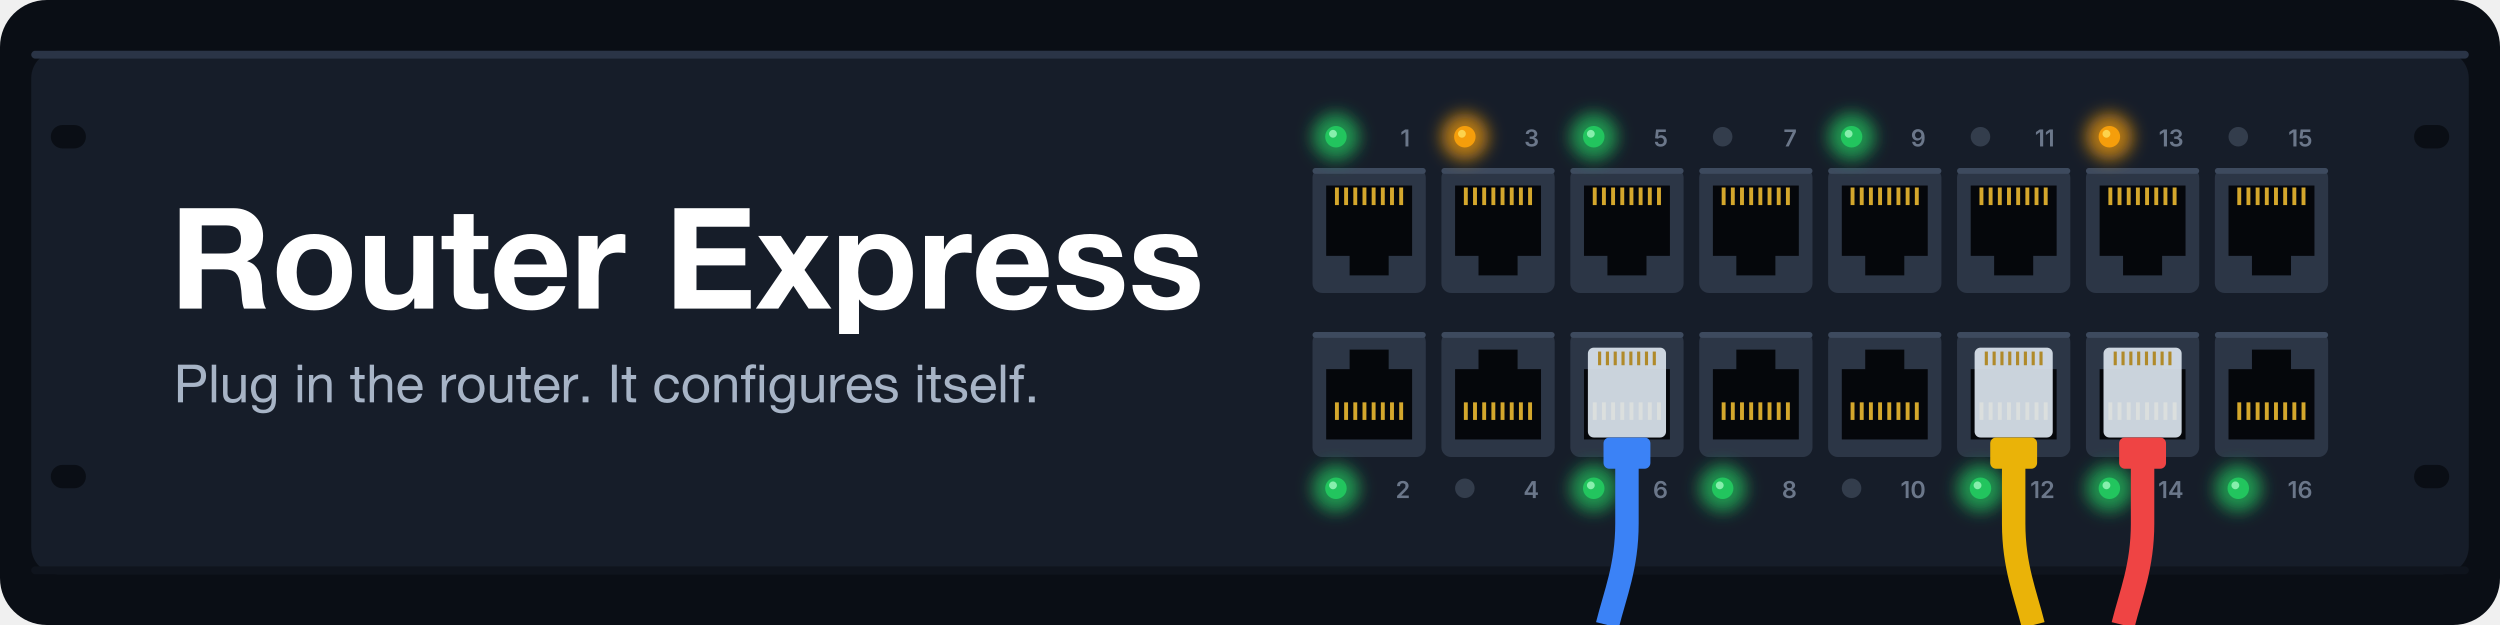
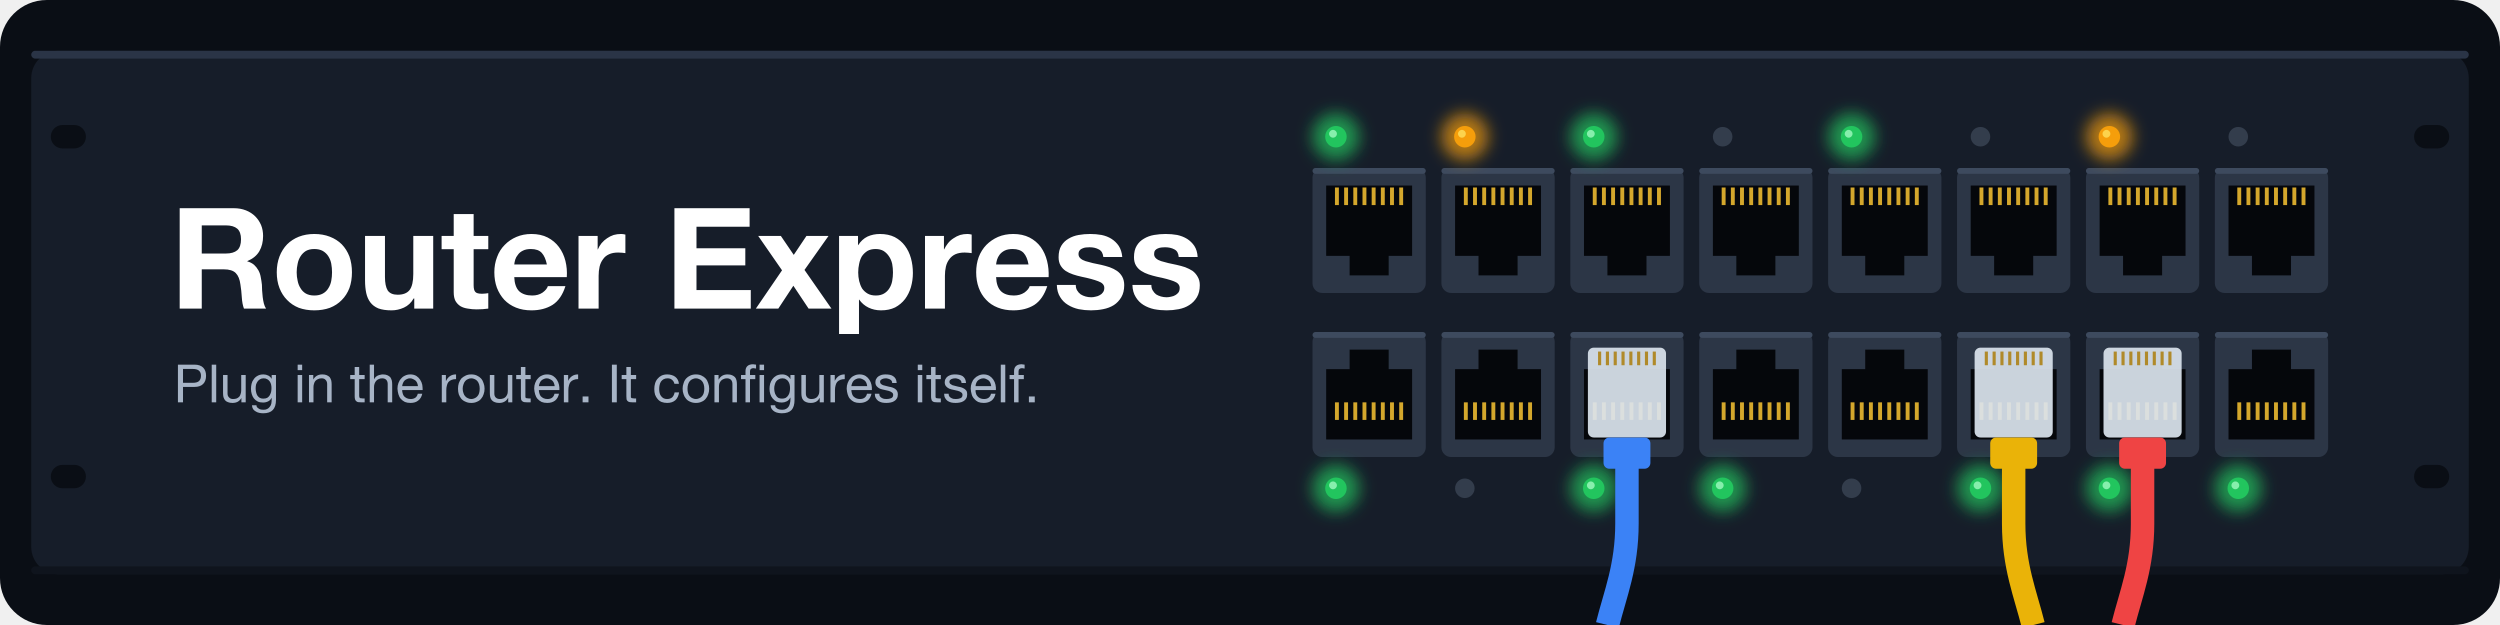
<svg xmlns="http://www.w3.org/2000/svg" viewBox="0 0 1280 320" width="1280" height="320" role="img" aria-label="Router Express">
  <defs>
    <filter id="g" x="-1" y="-1" width="3" height="3">
      <feGaussianBlur stdDeviation="4" />
    </filter>
  </defs>
  <defs>
    <g id="pt">
      <rect x="0" y="0" width="58" height="64" rx="5" fill="#2c3646" />
      <rect x="0" y="0" width="58" height="3" rx="1.5" fill="#3d4a5e" />
      <path fill="#05070b" d="M7,9h44v36h-12v10h-20v-10h-12z" />
      <path stroke="#d4a72c" stroke-width="2" d="M12.5,10v9M17.2,10v9M21.9,10v9M26.6,10v9M31.3,10v9M36.0,10v9M40.7,10v9M45.4,10v9" />
    </g>
    <g id="pb">
      <rect x="0" y="0" width="58" height="64" rx="5" fill="#2c3646" />
      <rect x="0" y="0" width="58" height="3" rx="1.5" fill="#3d4a5e" />
      <path fill="#05070b" d="M7,19h12v-10h20v10h12v36h-44z" />
      <path stroke="#d4a72c" stroke-width="2" d="M12.5,45v-9M17.2,45v-9M21.9,45v-9M26.6,45v-9M31.3,45v-9M36.0,45v-9M40.7,45v-9M45.4,45v-9" />
    </g>
  </defs>
  <rect width="1280" height="320" rx="24" fill="#0a0e15" />
  <rect x="16" y="26" width="1248" height="268" rx="14" fill="#161d29" />
  <rect x="16" y="26" width="1248" height="4" rx="2" fill="#2a3446" />
  <rect x="16" y="290" width="1248" height="4" rx="2" fill="#0f141d" />
  <rect x="26" y="64" width="18" height="12" rx="6" fill="#0a0e15" />
  <rect x="26" y="238" width="18" height="12" rx="6" fill="#0a0e15" />
  <rect x="1236" y="64" width="18" height="12" rx="6" fill="#0a0e15" />
  <rect x="1236" y="238" width="18" height="12" rx="6" fill="#0a0e15" />
  <path fill="#ffffff" d="M103.3 129.8v-14.4h12.4q3.8 0 5.8 1.7 1.9 1.7 1.9 5.4 0 3.9-1.9 5.6-2 1.7-5.8 1.7zm-11.3-23.2v51.4h11.3v-20.1h11.3q4.2 0 6.1 1.9 1.9 1.9 2.4 5.9 .5 3.1.7 6.5 .2 3.4 1.1 5.8h11.3q-.7-1.1-1.1-2.6-.4-1.6-.6-3.3-.2-1.7-.3-3.4 0-1.6-.1-2.9-.2-1.9-.6-3.9-.3-1.9-1.2-3.5-.9-1.6-2.2-2.8-1.4-1.2-3.5-1.8v-.1q4.3-1.8 6.2-5.1 1.9-3.3 1.9-7.8 0-3-1-5.5-1.1-2.6-3-4.5-2-2-4.8-3.1-2.8-1.1-6.2-1.1zm59.9 32.8q0-2.2.5-4.4 .4-2.1 1.5-3.8 1-1.6 2.7-2.7 1.8-1 4.3-1 2.6 0 4.4 1 1.8 1.1 2.8 2.7 1.1 1.7 1.5 3.8 .4 2.2.4 4.4 0 2.3-.4 4.4-.4 2.1-1.5 3.8-1 1.7-2.8 2.7-1.8 1-4.4 1-2.5 0-4.3-1-1.7-1-2.7-2.7-1.1-1.7-1.5-3.8-.5-2.1-.5-4.4zm-10.2 0q0 4.5 1.4 8.1 1.4 3.6 3.9 6.1 2.5 2.6 6 4 3.6 1.3 7.9 1.3 4.4 0 8-1.3 3.6-1.4 6.1-4 2.5-2.5 3.9-6.1 1.3-3.6 1.3-8.1 0-4.4-1.3-8.1-1.4-3.6-3.9-6.2-2.5-2.5-6.1-3.9-3.6-1.4-8-1.4-4.3 0-7.9 1.4-3.5 1.4-6 3.9-2.5 2.6-3.9 6.2-1.4 3.7-1.4 8.1zm80.1 18.6v-37.2h-10.2v19.5q0 5.7-1.9 8.2-1.9 2.4-6.1 2.4-3.6 0-5.1-2.2-1.4-2.3-1.4-6.9v-21h-10.2v22.9q0 3.4.6 6.3 .6 2.8 2.1 4.8 1.5 2 4.1 3.1 2.7 1 6.8 1 3.2 0 6.3-1.4 3.1-1.4 5-4.7h.3v5.2zm20.7-37.2v-11.2h-10.2v11.2h-6.2v6.8h6.2v22q0 2.8.9 4.5 1 1.7 2.6 2.7 1.6.9 3.7 1.2 2.2.4 4.5.4 1.5 0 3.1-.1 1.6-.1 2.9-.3v-7.9q-.7.1-1.5.2-.8.1-1.7.1-2.6 0-3.4-.9-.9-.9-.9-3.5v-18.4h7.5v-6.8zm37.5 14.6h-16.7q.1-1.1.5-2.5 .4-1.3 1.4-2.5 .9-1.3 2.6-2.1 1.6-.8 4-.8 3.8 0 5.6 2 1.8 2 2.6 5.9zm-16.7 6.5h26.9q.3-4.3-.7-8.3-1-4-3.3-7.1-2.3-3.1-5.8-4.9-3.5-1.8-8.3-1.8-4.2 0-7.7 1.5-3.5 1.5-6 4.1-2.6 2.6-3.9 6.2-1.4 3.6-1.4 7.8 0 4.3 1.3 7.9 1.4 3.6 3.8 6.2 2.5 2.6 6 4 3.5 1.4 7.9 1.4 6.3 0 10.8-2.8 4.5-2.9 6.6-9.6h-9q-.5 1.7-2.7 3.3-2.2 1.5-5.3 1.5-4.3 0-6.7-2.2-2.3-2.3-2.5-7.2zm32.9-21.1v37.2h10.3v-16.8q0-2.5.5-4.7 .5-2.1 1.7-3.7 1.1-1.7 3.1-2.6 1.9-.9 4.7-.9 1 0 2 .1 1 .1 1.7.2v-9.5q-1.2-.3-2.2-.3-2 0-3.8.5-1.8.6-3.4 1.7-1.5 1-2.8 2.5-1.2 1.5-1.9 3.2h-.1v-6.9zm49.1-14.2v51.4h39.1v-9.5h-27.8v-12.6h25v-8.8h-25v-11h27.2v-9.5zm55.1 31.8l-13.4 19.6h11.5l7.7-11.7 7.8 11.7h11.7l-13.8-19.8 12.3-17.4h-11.3l-6.5 9.7-6.6-9.7h-11.6zm48 12.9q-2.5 0-4.2-1-1.7-1-2.8-2.6-1-1.7-1.5-3.8-.5-2.2-.5-4.4 0-2.3.5-4.5 .4-2.1 1.4-3.8 1.1-1.6 2.8-2.7 1.7-1 4.2-1 2.4 0 4.1 1 1.7 1.1 2.8 2.8 1.1 1.6 1.6 3.8 .4 2.2.4 4.4 0 2.2-.4 4.4-.4 2.1-1.5 3.8-1 1.6-2.7 2.6-1.7 1-4.2 1zm-18.8-30.5v50.2h10.2v-17.6h.1q1.9 2.7 4.8 4.1 2.9 1.4 6.4 1.4 4.1 0 7.2-1.5 3-1.6 5.1-4.3 2-2.7 3-6.1 1-3.5 1-7.2 0-4-1-7.6-1-3.6-3.1-6.4-2-2.7-5.2-4.4-3.2-1.6-7.6-1.6-3.4 0-6.3 1.3-2.9 1.4-4.8 4.4h-.1v-4.7zm44 0v37.2h10.2v-16.8q0-2.5.5-4.7 .5-2.1 1.7-3.7 1.2-1.7 3.1-2.6 2-.9 4.8-.9 .9 0 1.9.1 1 .1 1.7.2v-9.5q-1.2-.3-2.2-.3-1.9 0-3.7.5-1.8.6-3.4 1.7-1.6 1-2.8 2.5-1.2 1.5-2 3.2h-.1v-6.9zm53 14.6h-16.6q.1-1.1.5-2.5 .4-1.3 1.3-2.5 1-1.3 2.6-2.1 1.6-.8 4.1-.8 3.7 0 5.6 2 1.8 2 2.5 5.9zm-16.6 6.5h26.9q.2-4.3-.8-8.3-1-4-3.2-7.1-2.3-3.1-5.8-4.9-3.6-1.8-8.3-1.8-4.3 0-7.8 1.5-3.4 1.5-6 4.1-2.5 2.6-3.9 6.2-1.3 3.6-1.3 7.8 0 4.3 1.3 7.9 1.3 3.6 3.8 6.2 2.4 2.6 6 4 3.5 1.4 7.9 1.4 6.3 0 10.8-2.8 4.4-2.9 6.6-9.6h-9q-.5 1.7-2.7 3.3-2.3 1.5-5.4 1.5-4.3 0-6.6-2.2-2.3-2.3-2.5-7.2zm40.8 4h-9.7q.1 3.7 1.7 6.2 1.5 2.5 4 4 2.4 1.5 5.5 2.2 3.1.6 6.3.6 3.2 0 6.2-.6 3.1-.6 5.5-2.1 2.3-1.5 3.8-4 1.5-2.5 1.5-6.2 0-2.5-1-4.3-1-1.8-2.7-3-1.6-1.1-3.8-1.9-2.1-.7-4.3-1.2-2.2-.5-4.3-.9-2.1-.5-3.7-1-1.6-.5-2.6-1.4-1-.9-1-2.2 0-1.2.6-1.9 .5-.7 1.4-1 .8-.4 1.8-.5 1-.1 1.9-.1 2.7 0 4.7 1.1 2 1 2.3 3.9h9.7q-.3-3.4-1.8-5.7-1.5-2.2-3.7-3.6-2.2-1.4-5.1-2-2.8-.5-5.8-.5-3.1 0-5.9.5-2.9.5-5.2 1.9-2.3 1.3-3.7 3.6-1.4 2.3-1.4 5.9 0 2.5 1 4.2 1 1.7 2.6 2.8 1.7 1.1 3.8 1.8 2.1.7 4.4 1.2 5.4 1.1 8.5 2.3 3.1 1.1 3.1 3.4 0 1.4-.7 2.3-.6.9-1.6 1.4-1 .6-2.2.8-1.1.3-2.2.3-1.5 0-2.9-.4-1.4-.4-2.5-1.1-1.1-.8-1.8-2-.7-1.1-.7-2.8zm38.7 0h-9.7q.1 3.7 1.7 6.2 1.5 2.5 3.9 4 2.4 1.5 5.5 2.2 3.1.6 6.4.6 3.1 0 6.2-.6 3.1-.6 5.4-2.1 2.4-1.5 3.9-4 1.5-2.5 1.5-6.2 0-2.5-1.1-4.3-1-1.8-2.6-3-1.7-1.1-3.8-1.9-2.1-.7-4.4-1.2-2.1-.5-4.2-.9-2.1-.5-3.7-1-1.6-.5-2.6-1.4-1-.9-1-2.2 0-1.2.5-1.9 .6-.7 1.4-1 .9-.4 1.9-.5 1-.1 1.8-.1 2.8 0 4.8 1.1 2 1 2.2 3.9h9.7q-.2-3.4-1.7-5.7-1.5-2.2-3.7-3.6-2.3-1.4-5.1-2-2.8-.5-5.9-.5-3 0-5.9.5-2.9.5-5.2 1.9-2.3 1.3-3.7 3.6-1.4 2.3-1.4 5.9 0 2.5 1 4.2 1 1.7 2.7 2.8 1.7 1.1 3.8 1.8 2.1.7 4.3 1.2 5.5 1.1 8.6 2.3 3 1.1 3 3.4 0 1.4-.6 2.3-.7.9-1.6 1.4-1 .6-2.2.8-1.2.3-2.3.3-1.5 0-2.9-.4-1.4-.4-2.5-1.1-1-.8-1.7-2-.7-1.1-.7-2.8z" />
  <path fill="#a7b4c6" d="M93.7 196v-7.1h5q2.2 0 3.2.9 1 .9 1 2.6 0 1.7-1 2.7-1 .9-3.2.9zm-2.6-9.3v19.3h2.6v-7.9h5.9q2.9 0 4.4-1.5 1.5-1.5 1.5-4.2 0-2.7-1.5-4.2-1.5-1.5-4.4-1.5zm17.3 0v19.3h2.3v-19.3zm17.4 19.3v-14h-2.3v7.9q0 1-.3 1.8-.2.8-.7 1.4-.6.6-1.3.9-.8.3-1.9.3-1.3 0-2-.8-.8-.7-.8-2v-9.5h-2.3v9.2q0 1.2.2 2.1 .3.9.8 1.6 .6.7 1.5 1 .9.4 2.3.4 1.6 0 2.7-.6 1.1-.6 1.9-1.9h0v2.2zm15.5-1.2v-12.8h-2.2v2h0q-.6-1.1-1.7-1.7-1.2-.6-2.5-.6-1.8 0-3 .7-1.3.7-2 1.8-.8 1-1.1 2.3-.3 1.3-.3 2.6 0 1.4.4 2.7 .4 1.3 1.1 2.2 .8 1 2 1.6 1.1.5 2.7.5 1.4 0 2.6-.6 1.2-.6 1.8-1.9h0v.9q0 1.2-.2 2.2-.2.9-.8 1.6-.5.7-1.3 1.1-.7.4-1.9.4-.5 0-1.2-.1-.6-.1-1.1-.4-.5-.3-.9-.7-.4-.4-.4-1.1h-2.3q.1 1.2.6 2 .5.7 1.4 1.2 .8.5 1.8.7 1 .2 2 .2 3.3 0 4.9-1.7 1.6-1.7 1.6-5.1zm-6.5-.7q-1.1 0-1.8-.4-.8-.5-1.3-1.3-.4-.7-.6-1.7-.2-.9-.2-1.9 0-1 .2-1.9 .3-.9.8-1.6 .5-.7 1.2-1.1 .8-.5 1.9-.5 1.1 0 1.9.5 .7.4 1.2 1.1 .5.7.7 1.6 .2.9.2 1.8 0 1-.2 2-.3 1-.7 1.7-.5.8-1.3 1.3-.8.4-2 .4zm19.9-14.6v-2.8h-2.3v2.8zm-2.3 2.5v14h2.3v-14zm5.8 0v14h2.3v-7.9q0-.9.3-1.7 .2-.8.7-1.4 .6-.6 1.3-.9 .8-.4 1.9-.4 1.3 0 2 .8 .8.8.8 2.1v9.4h2.3v-9.2q0-1.1-.2-2-.3-1-.8-1.7-.6-.6-1.5-1-.9-.4-2.3-.4-3.1 0-4.6 2.6h0v-2.3zm25.7 0v-4.1h-2.3v4.1h-2.3v2.1h2.3v8.8q0 1 .2 1.6 .2.6.6.9 .4.4 1 .5 .7.1 1.6.1h1.7v-2h-1q-.6 0-.9-.1-.4 0-.5-.1-.2-.2-.3-.4-.1-.3-.1-.7v-8.6h2.8v-2.1zm5.4-5.3v19.3h2.2v-7.9q0-.9.3-1.7 .3-.8.8-1.4 .5-.6 1.3-.9 .7-.4 1.8-.4 1.3 0 2.1.8 .7.8.7 2.1v9.4h2.3v-9.2q0-1.1-.2-2-.3-1-.8-1.7-.6-.6-1.5-1-.9-.4-2.3-.4-.6 0-1.3.2-.6.1-1.3.4-.6.3-1 .7-.5.4-.8 1.1h-.1v-7.4zm24.7 11h-8.1q.1-.8.4-1.5 .3-.8.8-1.3 .5-.5 1.2-.8 .7-.4 1.6-.4 .9 0 1.6.4 .7.3 1.3.8 .5.5.8 1.2 .3.8.4 1.6zm2.2 3.9h-2.3q-.3 1.3-1.2 2-1 .7-2.4.7-1.1 0-2-.4-.8-.4-1.4-1-.5-.6-.7-1.4-.3-.9-.3-1.8h10.5q0-1.3-.2-2.7-.3-1.4-1.1-2.6-.7-1.1-1.9-1.9-1.3-.8-3.1-.8-1.5 0-2.7.6-1.2.5-2 1.5-.9.9-1.4 2.3-.5 1.3-.5 2.9 .1 1.6.5 2.9 .4 1.4 1.2 2.3 .9 1 2.1 1.6 1.2.5 2.9.5 2.4 0 3.9-1.2 1.6-1.2 2.1-3.5zm10-9.6v14h2.3v-6.2q0-1.4.3-2.4 .2-1 .8-1.8 .6-.7 1.6-1.1 1-.4 2.3-.4v-2.4q-1.8 0-3 .8-1.3.8-2.1 2.5h-.1v-3zm10.7 7q0-1.2.4-2.2 .3-1 .9-1.7 .6-.7 1.4-1 .8-.4 1.7-.4 .9 0 1.7.4 .8.3 1.4 1 .6.7.9 1.7 .3 1 .3 2.2 0 1.3-.3 2.3-.3 1-.9 1.6-.6.7-1.4 1-.8.4-1.7.4-.9 0-1.7-.4-.8-.3-1.4-1-.6-.6-.9-1.6-.4-1-.4-2.3zm-2.4 0q0 1.6.4 2.9 .5 1.3 1.3 2.3 .9 1 2.2 1.5 1.2.6 2.9.6 1.7 0 2.9-.6 1.3-.5 2.1-1.5 .9-1 1.3-2.3 .5-1.3.5-2.9 0-1.5-.5-2.8-.4-1.4-1.3-2.4-.8-.9-2.1-1.5-1.2-.6-2.9-.6-1.7 0-2.9.6-1.3.6-2.2 1.5-.8 1-1.3 2.4-.4 1.3-.4 2.8zm27.8 7v-14h-2.3v7.9q0 1-.2 1.8-.3.8-.8 1.4-.5.6-1.3.9-.8.3-1.8.3-1.3 0-2.1-.8-.7-.7-.7-2v-9.5h-2.3v9.2q0 1.2.2 2.1 .2.9.8 1.6 .6.7 1.5 1 .9.4 2.3.4 1.5 0 2.6-.6 1.2-.6 1.9-1.9h.1v2.2zm6.7-14v-4.1h-2.3v4.1h-2.4v2.1h2.4v8.8q0 1 .1 1.6 .2.6.6.9 .4.4 1.1.5 .6.1 1.5.1h1.7v-2h-1q-.6 0-.9-.1-.3 0-.5-.1-.2-.2-.3-.4 0-.3 0-.7v-8.6h2.7v-2.1zm15 5.7h-8.1q.1-.8.4-1.5 .3-.8.8-1.3 .5-.5 1.2-.8 .8-.4 1.6-.4 .9 0 1.6.4 .7.3 1.3.8 .5.5.8 1.2 .3.8.4 1.6zm2.2 3.9h-2.3q-.3 1.3-1.2 2-.9.7-2.4.7-1.1 0-2-.4-.8-.4-1.4-1-.5-.6-.7-1.4-.3-.9-.3-1.8h10.5q.1-1.3-.2-2.7-.3-1.4-1.1-2.6-.7-1.1-1.9-1.9-1.3-.8-3.1-.8-1.5 0-2.7.6-1.2.5-2 1.5-.9.9-1.4 2.3-.5 1.3-.5 2.9 .1 1.6.5 2.9 .4 1.4 1.2 2.3 .9 1 2.1 1.6 1.2.5 2.9.5 2.4 0 4-1.2 1.5-1.2 2-3.5zm2.5-9.6v14h2.3v-6.2q0-1.4.3-2.4 .2-1 .8-1.8 .6-.7 1.6-1.1 1-.4 2.3-.4v-2.4q-1.8 0-3 .8-1.3.8-2.1 2.5h0v-3zm9.6 11v3h3v-3zm15-16.3v19.3h2.5v-19.3zm9.7 5.3v-4.1h-2.3v4.1h-2.4v2.1h2.4v8.8q0 1 .1 1.6 .2.6.6.9 .4.4 1.1.5 .6.1 1.5.1h1.7v-2h-1q-.6 0-.9-.1-.3 0-.5-.1-.2-.2-.3-.4 0-.3 0-.7v-8.6h2.7v-2.1zm22.3 4.5h2.3q-.1-1.2-.6-2.1-.5-.9-1.3-1.5-.8-.6-1.9-.9-1-.3-2.2-.3-1.6 0-2.9.6-1.2.6-2 1.6-.9 1-1.3 2.4-.4 1.3-.4 2.9 0 1.6.4 2.9 .5 1.3 1.3 2.2 .8 1 2 1.5 1.3.5 2.9.5 2.6 0 4.2-1.4 1.5-1.4 1.9-4h-2.3q-.3 1.6-1.2 2.5-1 .9-2.7.9-1 0-1.8-.4-.8-.5-1.3-1.2-.5-.7-.7-1.6-.2-.9-.2-1.9 0-1.1.2-2 .2-1 .7-1.8 .5-.7 1.3-1.2 .9-.5 2.1-.5 1.5 0 2.3.8 .9.7 1.2 2zm6.7 2.5q0-1.2.3-2.2 .3-1 .9-1.7 .6-.7 1.4-1 .8-.4 1.7-.4 .9 0 1.7.4 .8.3 1.4 1 .6.7.9 1.7 .3 1 .3 2.2 0 1.3-.3 2.3-.3 1-.9 1.6-.6.7-1.4 1-.8.4-1.7.4-.9 0-1.7-.4-.8-.3-1.4-1-.6-.6-.9-1.6-.3-1-.3-2.3zm-2.5 0q0 1.6.5 2.9 .4 1.3 1.3 2.3 .8 1 2.1 1.5 1.3.6 2.9.6 1.7 0 2.9-.6 1.3-.5 2.1-1.5 .9-1 1.3-2.3 .5-1.3.5-2.9 0-1.5-.5-2.8-.4-1.4-1.3-2.4-.8-.9-2.1-1.5-1.2-.6-2.9-.6-1.6 0-2.9.6-1.3.6-2.1 1.5-.9 1-1.3 2.4-.5 1.3-.5 2.8zm16.3-7v14h2.3v-7.9q0-.9.2-1.7 .3-.8.8-1.4 .5-.6 1.3-.9 .8-.4 1.8-.4 1.3 0 2.1.8 .7.8.7 2.1v9.4h2.3v-9.2q0-1.1-.2-2-.2-1-.8-1.7-.6-.6-1.5-1-.9-.4-2.3-.4-3.1 0-4.5 2.6h-.1v-2.3zm15.9 2.1v11.9h2.3v-11.9h2.7v-2.1h-2.7v-1.9q0-.9.5-1.2 .4-.4 1.3-.4 .3 0 .6.1 .4 0 .7.1v-2q-.3-.1-.8-.1-.4-.1-.7-.1-1.9 0-2.9.9-1 .9-1 2.6v2h-2.3v2.1zm9.5-4.6v-2.8h-2.3v2.8zm-2.3 2.5v14h2.3v-14zm17.9 12.8v-12.8h-2.1v2h-.1q-.6-1.1-1.7-1.7-1.1-.6-2.4-.6-1.8 0-3.1.7-1.2.7-2 1.8-.7 1-1.1 2.3-.3 1.3-.3 2.6 0 1.4.4 2.7 .4 1.3 1.2 2.2 .8 1 1.9 1.6 1.2.5 2.8.5 1.3 0 2.5-.6 1.2-.6 1.8-1.9h.1v.9q0 1.2-.3 2.2-.2.9-.7 1.6-.5.7-1.3 1.1-.8.4-1.9.4-.6 0-1.2-.1-.6-.1-1.2-.4-.5-.3-.9-.7-.3-.4-.3-1.1h-2.3q0 1.2.6 2 .5.7 1.3 1.2 .8.5 1.9.7 1 .2 1.9.2 3.4 0 5-1.7 1.5-1.7 1.5-5.1zm-6.4-.7q-1.1 0-1.9-.4-.8-.5-1.2-1.3-.5-.7-.7-1.7-.2-.9-.2-1.9 0-1 .3-1.9 .2-.9.7-1.6 .5-.7 1.3-1.1 .8-.5 1.9-.5 1.1 0 1.8.5 .8.4 1.2 1.1 .5.7.7 1.6 .2.9.2 1.8 0 1-.2 2-.2 1-.7 1.7-.5.8-1.3 1.3-.8.4-1.9.4zm21.4 1.9v-14h-2.3v7.9q0 1-.2 1.8-.3.8-.8 1.4-.5.6-1.3.9-.7.3-1.8.3-1.3 0-2.1-.8-.7-.7-.7-2v-9.5h-2.3v9.2q0 1.2.2 2.1 .2.9.8 1.6 .6.7 1.5 1 .9.4 2.3.4 1.5 0 2.7-.6 1.1-.6 1.8-1.9h.1v2.2zm3.4-14v14h2.3v-6.2q0-1.4.3-2.4 .2-1 .8-1.8 .6-.7 1.6-1.1 1-.4 2.3-.4v-2.4q-1.8 0-3 .8-1.2.8-2.1 2.5h0v-3zm18.8 5.7h-8.1q.1-.8.4-1.5 .3-.8.8-1.3 .5-.5 1.2-.8 .8-.4 1.6-.4 .9 0 1.6.4 .7.3 1.3.8 .5.5.8 1.2 .3.8.4 1.6zm2.2 3.9h-2.3q-.3 1.3-1.2 2-.9.7-2.4.7-1.1 0-2-.4-.8-.4-1.4-1-.5-.6-.7-1.4-.3-.9-.3-1.8h10.5q.1-1.3-.2-2.7-.3-1.4-1.1-2.6-.7-1.1-1.9-1.9-1.3-.8-3.1-.8-1.5 0-2.7.6-1.2.5-2 1.5-.9.9-1.4 2.3-.5 1.3-.5 2.9 .1 1.6.5 2.9 .4 1.4 1.2 2.3 .9 1 2.1 1.6 1.2.5 2.9.5 2.4 0 4-1.2 1.5-1.2 2-3.5zm4 0h-2.3q0 1.3.5 2.2 .5.9 1.3 1.5 .8.5 1.9.8 1 .2 2.2.2 1.1 0 2.1-.2 1.1-.2 1.9-.7 .9-.5 1.4-1.4 .5-.8.5-2.1 0-1-.4-1.7-.3-.6-1-1.1-.6-.4-1.4-.7-.9-.3-1.7-.4-.8-.2-1.6-.4-.9-.2-1.5-.4-.7-.3-1.1-.7-.4-.4-.4-1 0-.5.3-.9 .3-.3.7-.5 .4-.2.9-.3 .6-.1 1.1-.1 .5 0 1.1.2 .6.1 1 .4 .5.2.8.7 .3.4.3 1.1h2.3q-.1-1.3-.5-2.1-.5-.9-1.3-1.4-.7-.5-1.7-.7-1-.2-2.2-.2-.9 0-1.9.2-.9.3-1.6.7-.8.5-1.2 1.3-.5.7-.5 1.8 0 1.3.7 2.1 .6.7 1.6 1.2 1.1.4 2.2.6 1.2.2 2.2.5 1.1.3 1.7.8 .7.4.7 1.3 0 .7-.3 1.1-.3.4-.8.6-.5.2-1.1.3-.6.1-1.2.1-.7 0-1.3-.1-.7-.2-1.2-.5-.5-.3-.9-.8-.3-.5-.3-1.3zm22-12.1v-2.8h-2.3v2.8zm-2.3 2.5v14h2.3v-14zm9.1 0v-4.1h-2.3v4.1h-2.4v2.1h2.4v8.8q0 1 .2 1.6 .1.6.5.9 .4.4 1.1.5 .6.1 1.5.1h1.7v-2h-1q-.6 0-.9-.1-.3 0-.5-.1-.2-.2-.3-.4 0-.3 0-.7v-8.6h2.7v-2.1zm6.7 9.6h-2.3q0 1.3.5 2.2 .5.9 1.3 1.5 .8.5 1.9.8 1 .2 2.2.2 1.1 0 2.1-.2 1.1-.2 1.9-.7 .9-.5 1.4-1.4 .5-.8.5-2.1 0-1-.3-1.7-.4-.6-1.1-1.1-.6-.4-1.4-.7-.9-.3-1.7-.4-.8-.2-1.6-.4-.9-.2-1.5-.4-.6-.3-1.1-.7-.4-.4-.4-1 0-.5.3-.9 .3-.3.7-.5 .4-.2.9-.3 .6-.1 1.1-.1 .6 0 1.1.2 .6.1 1 .4 .5.2.8.7 .3.4.3 1.1h2.3q-.1-1.3-.5-2.1-.5-.9-1.2-1.4-.8-.5-1.8-.7-1-.2-2.2-.2-.9 0-1.9.2-.9.3-1.6.7-.8.5-1.2 1.3-.5.7-.5 1.8 0 1.3.7 2.1 .6.7 1.6 1.2 1.1.4 2.2.6 1.2.2 2.2.5 1.1.3 1.7.8 .7.4.7 1.3 0 .7-.3 1.1-.3.4-.8.6-.5.2-1.1.3-.6.1-1.2.1-.7 0-1.3-.1-.7-.2-1.2-.5-.5-.3-.9-.8-.3-.5-.3-1.3zm21.8-3.9h-8q0-.8.3-1.5 .3-.8.8-1.3 .5-.5 1.2-.8 .8-.4 1.7-.4 .8 0 1.5.4 .7.3 1.3.8 .5.5.8 1.2 .3.8.4 1.6zm2.2 3.9h-2.3q-.3 1.3-1.2 2-.9.7-2.4.7-1.1 0-2-.4-.8-.4-1.3-1-.6-.6-.8-1.4-.3-.9-.2-1.8h10.4q.1-1.3-.2-2.7-.3-1.4-1.1-2.6-.7-1.1-1.9-1.9-1.3-.8-3.1-.8-1.4 0-2.6.6-1.2.5-2.1 1.5-.9.9-1.4 2.3-.5 1.3-.5 2.9 .1 1.6.5 2.9 .4 1.4 1.3 2.3 .8 1 2 1.6 1.2.5 2.9.5 2.4 0 4-1.2 1.5-1.2 2-3.5zm2.7-14.9v19.3h2.3v-19.3zm6.8 7.4v11.9h2.3v-11.9h2.7v-2.1h-2.7v-1.9q0-.9.5-1.2 .4-.4 1.3-.4 .3 0 .6.1 .4 0 .7.1v-2q-.4-.1-.8-.1-.4-.1-.7-.1-1.9 0-2.9.9-1 .9-1 2.6v2h-2.3v2.1zm7.6 8.9v3h3v-3z" />
  <use href="#pt" x="672" y="86" />
  <circle cx="684" cy="70" r="12" fill="#22c55e" opacity=".7" filter="url(#g)" />
  <circle cx="684" cy="70" r="5.5" fill="#22c55e" />
  <circle cx="682.5" cy="68.5" r="2" fill="#86efac" />
-   <path fill="#6b778a" d="M721.1 66.3v8.7h-1.5v-7.3h-.1l-2 1.4v-1.5l1.9-1.3z" />
  <use href="#pb" x="672" y="170" />
  <circle cx="684" cy="250" r="12" fill="#22c55e" opacity=".7" filter="url(#g)" />
  <circle cx="684" cy="250" r="5.5" fill="#22c55e" />
  <circle cx="682.5" cy="248.5" r="2" fill="#86efac" />
-   <path fill="#6b778a" d="M715.3 255v-1.1l3-3q.5-.4.8-.8q.2-.3.4-.6q.1-.4.1-.7q0-.5-.1-.8q-.2-.2-.6-.4q-.3-.2-.7-.2q-.4 0-.8.2q-.3.2-.5.5q-.1.3-.1.8h-1.5q0-.8.3-1.5q.4-.6 1.1-.9q.7-.3 1.5-.3q.9 0 1.6.3q.6.3 1 .9q.4.6.4 1.3q0 .5-.2.9q-.2.5-.7 1.1q-.5.6-1.3 1.4l-1.5 1.5v.1h3.8v1.3z" />
  <use href="#pt" x="738" y="86" />
  <circle cx="750" cy="70" r="12" fill="#f59e0b" opacity=".7" filter="url(#g)" />
  <circle cx="750" cy="70" r="5.5" fill="#f59e0b" />
  <circle cx="748.5" cy="68.5" r="2" fill="#fcd34d" />
-   <path fill="#6b778a" d="M784.2 75.1q-.9 0-1.6-.3q-.8-.3-1.2-.9q-.4-.5-.4-1.3h1.6q0 .4.2.7q.2.2.6.4q.3.1.8.1q.4 0 .8-.2q.4-.1.6-.4q.2-.3.2-.7q0-.4-.2-.7q-.2-.3-.6-.5q-.4-.2-1-.2h-.8v-1.2h.8q.5 0 .8-.1q.4-.2.6-.5q.2-.3.2-.6q0-.4-.2-.7q-.2-.3-.5-.4q-.3-.2-.7-.2q-.4 0-.7.2q-.4.1-.6.4q-.2.2-.2.6h-1.5q0-.7.4-1.3q.4-.5 1.1-.8q.7-.3 1.5-.3q.9 0 1.5.3q.7.3 1 .9q.4.5.4 1.2q0 .7-.5 1.2q-.4.5-1.1.7h0q.6.1 1 .4q.5.3.7.7q.2.4.2 1q0 .7-.4 1.3q-.4.6-1.2.9q-.7.3-1.6.3z" />
  <use href="#pb" x="738" y="170" />
  <circle cx="750" cy="250" r="5" fill="#333d4c" />
-   <path fill="#6b778a" d="M780.6 253.4v-1.3l3.7-5.8h1.1v1.7h-.7l-2.5 4v.1h5.2v1.3zm4.2 1.6v-2v-.6v-6.1h1.5v8.7z" />
  <use href="#pt" x="804" y="86" />
  <circle cx="816" cy="70" r="12" fill="#22c55e" opacity=".7" filter="url(#g)" />
  <circle cx="816" cy="70" r="5.5" fill="#22c55e" />
  <circle cx="814.5" cy="68.5" r="2" fill="#86efac" />
-   <path fill="#6b778a" d="M850.3 75.1q-.9 0-1.6-.3q-.6-.3-1-.9q-.4-.5-.4-1.3h1.5q0 .4.2.7q.2.2.5.4q.4.1.8.1q.4 0 .8-.2q.4-.2.6-.6q.2-.3.2-.8q0-.5-.2-.9q-.3-.4-.6-.6q-.4-.2-.9-.2q-.4 0-.7.1q-.4.2-.6.4l-1.5-.2l.5-4.5h5v1.3h-3.7l-.3 2.3h.1q.2-.3.7-.5q.4-.2.9-.2q.6 0 1.1.3q.5.2.9.6q.4.4.6.9q.2.5.2 1.1q0 .9-.4 1.6q-.4.6-1.1 1q-.7.4-1.6.4z" />
  <use href="#pb" x="804" y="170" />
  <circle cx="816" cy="250" r="12" fill="#22c55e" opacity=".7" filter="url(#g)" />
  <circle cx="816" cy="250" r="5.5" fill="#22c55e" />
  <circle cx="814.5" cy="248.5" r="2" fill="#86efac" />
-   <path fill="#6b778a" d="M850.3 255.1q-.7 0-1.3-.2q-.6-.2-1-.7q-.5-.5-.8-1.3q-.3-.8-.3-2q0-1.1.3-2q.2-.9.7-1.5q.4-.6 1-.9q.7-.3 1.4-.3q.9 0 1.5.3q.6.3 1 .9q.4.5.5 1.2h-1.5q-.1-.5-.5-.8q-.4-.3-1-.3q-.6 0-1 .4q-.4.3-.6 1q-.2.6-.2 1.6h0q.2-.4.6-.7q.3-.2.7-.4q.4-.1.9-.1q.8 0 1.4.3q.6.4.9 1q.4.7.4 1.5q0 .9-.4 1.6q-.4.6-1.1 1q-.7.4-1.6.4zm-.1-1.3q.5 0 .9-.2q.4-.2.6-.6q.2-.4.2-.9q0-.4-.2-.8q-.2-.4-.6-.6q-.4-.2-.8-.2q-.4 0-.7.1q-.3.1-.5.4q-.2.2-.4.5q-.1.3-.1.7q0 .4.2.8q.2.4.6.6q.4.2.8.2z" />
  <rect x="813" y="178" width="40" height="46" rx="3" fill="#dbe4ee" opacity=".92" />
  <rect x="821" y="224" width="24" height="16" rx="3" fill="#3b82f6" />
  <path d="M833,238 V268 C833,290 827,304 823,320" stroke="#3b82f6" stroke-width="12" fill="none" />
  <path stroke="#b08a2a" stroke-width="1.6" d="M819.0,180v7M823.0,180v7M827.0,180v7M831.0,180v7M835.0,180v7M839.0,180v7M843.0,180v7M847.0,180v7" />
  <use href="#pt" x="870" y="86" />
  <circle cx="882" cy="70" r="5" fill="#333d4c" />
-   <path fill="#6b778a" d="M914.2 75l3.7-7.4h0h-4.3v-1.3h5.9v1.3l-3.7 7.4z" />
  <use href="#pb" x="870" y="170" />
  <circle cx="882" cy="250" r="12" fill="#22c55e" opacity=".7" filter="url(#g)" />
  <circle cx="882" cy="250" r="5.5" fill="#22c55e" />
  <circle cx="880.5" cy="248.5" r="2" fill="#86efac" />
-   <path fill="#6b778a" d="M916.2 255.1q-1 0-1.7-.3q-.8-.3-1.2-.9q-.4-.5-.4-1.2q0-.6.3-1q.2-.5.6-.8q.4-.3.9-.4v-.1q-.6-.1-1-.7q-.5-.5-.5-1.2q0-.7.4-1.2q.4-.5 1.1-.8q.6-.3 1.5-.3q.8 0 1.5.3q.6.3 1 .8q.4.5.4 1.2q0 .7-.4 1.2q-.5.6-1.1.7v.1q.5.1.9.4q.4.3.7.8q.2.4.2 1q0 .7-.4 1.2q-.4.6-1.2.9q-.7.3-1.6.3zm0-1.2q.4 0 .8-.2q.4-.1.6-.4q.2-.3.2-.8q0-.4-.2-.7q-.2-.3-.6-.5q-.4-.2-.8-.2q-.5 0-.9.2q-.3.2-.6.5q-.2.3-.2.7q0 .5.2.8q.2.3.6.4q.4.2.9.2zm0-4q.4 0 .7-.1q.3-.2.5-.5q.1-.3.1-.7q0-.3-.1-.6q-.2-.3-.5-.5q-.3-.1-.7-.1q-.5 0-.8.1q-.3.2-.5.5q-.1.3-.1.6q0 .4.1.7q.2.3.5.5q.4.1.8.1z" />
  <use href="#pt" x="936" y="86" />
  <circle cx="948" cy="70" r="12" fill="#22c55e" opacity=".7" filter="url(#g)" />
  <circle cx="948" cy="70" r="5.5" fill="#22c55e" />
  <circle cx="946.5" cy="68.5" r="2" fill="#86efac" />
-   <path fill="#6b778a" d="M982 75.1q-.8 0-1.5-.3q-.6-.3-1-.9q-.4-.5-.5-1.3h1.6q.1.5.4.9q.4.3 1 .3q.6 0 1-.4q.4-.3.7-1q.2-.7.2-1.6h-.1q-.2.4-.5.6q-.4.3-.8.4q-.4.2-.9.2q-.7 0-1.3-.4q-.7-.3-1-1q-.4-.6-.4-1.5q0-.8.4-1.5q.4-.7 1.1-1.1q.7-.4 1.7-.4q.6 0 1.2.3q.6.2 1.1.7q.4.5.7 1.3q.3.8.3 2q0 1.1-.2 2q-.3.9-.7 1.5q-.5.6-1.1.9q-.6.3-1.4.3zm.1-4.3q.3 0 .6-.1q.3-.2.5-.4q.3-.2.4-.5q.1-.4.1-.7q0-.4-.2-.8q-.2-.4-.6-.6q-.3-.3-.8-.3q-.5 0-.8.2q-.4.3-.6.7q-.2.3-.2.8q0 .5.2.9q.2.3.5.6q.4.2.9.2z" />
  <use href="#pb" x="936" y="170" />
  <circle cx="948" cy="250" r="5" fill="#333d4c" />
-   <path fill="#6b778a" d="M977.2 246.3v8.7h-1.5v-7.3h-.1l-2 1.4v-1.5l1.9-1.3zm4.8 8.8q-1 0-1.8-.5q-.7-.5-1.1-1.5q-.4-1-.4-2.5q0-1.4.4-2.4q.4-1 1.1-1.5q.8-.5 1.8-.5q1.1 0 1.8.5q.8.5 1.2 1.5q.4 1 .4 2.4q0 1.5-.4 2.5q-.4 1-1.1 1.5q-.8.5-1.9.5zm0-1.3q.6 0 1-.4q.4-.3.6-1q.2-.8.2-1.8q0-1-.2-1.7q-.2-.7-.6-1.1q-.4-.3-1-.3q-.5 0-.9.3q-.4.4-.6 1.1q-.2.7-.2 1.7q0 1 .2 1.8q.2.7.6 1q.4.4.9.4z" />
  <use href="#pt" x="1002" y="86" />
  <circle cx="1014" cy="70" r="5" fill="#333d4c" />
-   <path fill="#6b778a" d="M1046.1 66.3v8.7h-1.6v-7.3h-.1l-2 1.4v-1.5l1.9-1.3zm5 0v8.7h-1.5v-7.3h-.1l-2 1.4v-1.5l1.9-1.3z" />
  <use href="#pb" x="1002" y="170" />
  <circle cx="1014" cy="250" r="12" fill="#22c55e" opacity=".7" filter="url(#g)" />
  <circle cx="1014" cy="250" r="5.5" fill="#22c55e" />
  <circle cx="1012.5" cy="248.5" r="2" fill="#86efac" />
-   <path fill="#6b778a" d="M1043.6 246.3v8.7h-1.5v-7.3h-.1l-2 1.4v-1.5l1.9-1.3zm1.7 8.7v-1.1l3-3q.5-.4.8-.8q.2-.3.4-.6q.1-.4.1-.7q0-.5-.1-.8q-.2-.2-.6-.4q-.3-.2-.7-.2q-.4 0-.8.2q-.3.2-.5.5q-.1.3-.1.8h-1.5q0-.8.3-1.5q.4-.6 1.1-.9q.7-.3 1.5-.3q.9 0 1.6.3q.6.3 1 .9q.4.6.4 1.3q0 .5-.2.9q-.2.5-.7 1.1q-.5.6-1.3 1.4l-1.5 1.5v.1h3.8v1.3z" />
  <rect x="1011" y="178" width="40" height="46" rx="3" fill="#dbe4ee" opacity=".92" />
  <rect x="1019" y="224" width="24" height="16" rx="3" fill="#eab308" />
  <path d="M1031,238 V268 C1031,290 1037,304 1041,320" stroke="#eab308" stroke-width="12" fill="none" />
  <path stroke="#b08a2a" stroke-width="1.6" d="M1017.0,180v7M1021.0,180v7M1025.0,180v7M1029.0,180v7M1033.0,180v7M1037.0,180v7M1041.0,180v7M1045.0,180v7" />
  <use href="#pt" x="1068" y="86" />
  <circle cx="1080" cy="70" r="12" fill="#f59e0b" opacity=".7" filter="url(#g)" />
  <circle cx="1080" cy="70" r="5.5" fill="#f59e0b" />
  <circle cx="1078.5" cy="68.5" r="2" fill="#fcd34d" />
-   <path fill="#6b778a" d="M1109.5 66.3v8.7h-1.6v-7.3h0l-2.1 1.4v-1.5l2-1.3zm4.7 8.8q-.9 0-1.6-.3q-.8-.3-1.2-.9q-.4-.5-.4-1.3h1.6q0 .4.2.7q.2.2.6.4q.3.1.8.1q.4 0 .8-.2q.4-.1.6-.4q.2-.3.2-.7q0-.4-.2-.7q-.2-.3-.6-.5q-.4-.2-1-.2h-.8v-1.2h.8q.5 0 .8-.1q.4-.2.6-.5q.2-.3.2-.6q0-.4-.2-.7q-.2-.3-.5-.4q-.3-.2-.7-.2q-.4 0-.7.2q-.4.1-.6.4q-.2.2-.2.6h-1.5q0-.7.4-1.3q.4-.5 1.1-.8q.7-.3 1.5-.3q.9 0 1.5.3q.7.3 1 .9q.4.5.4 1.2q0 .7-.5 1.2q-.4.5-1.1.7h0q.6.1 1 .4q.5.3.7.7q.2.4.2 1q0 .7-.4 1.3q-.4.6-1.2.9q-.7.3-1.6.3z" />
  <use href="#pb" x="1068" y="170" />
  <circle cx="1080" cy="250" r="12" fill="#22c55e" opacity=".7" filter="url(#g)" />
  <circle cx="1080" cy="250" r="5.5" fill="#22c55e" />
  <circle cx="1078.5" cy="248.5" r="2" fill="#86efac" />
-   <path fill="#6b778a" d="M1109.1 246.3v8.7h-1.5v-7.3h-.1l-2 1.4v-1.5l1.9-1.3zm1.5 7.1v-1.3l3.7-5.8h1.1v1.7h-.7l-2.5 4v.1h5.2v1.3zm4.2 1.6v-2v-.6v-6.1h1.5v8.7z" />
  <rect x="1077" y="178" width="40" height="46" rx="3" fill="#dbe4ee" opacity=".92" />
  <rect x="1085" y="224" width="24" height="16" rx="3" fill="#ef4444" />
  <path d="M1097,238 V268 C1097,290 1091,304 1087,320" stroke="#ef4444" stroke-width="12" fill="none" />
  <path stroke="#b08a2a" stroke-width="1.6" d="M1083.0,180v7M1087.0,180v7M1091.0,180v7M1095.0,180v7M1099.0,180v7M1103.0,180v7M1107.0,180v7M1111.0,180v7" />
  <use href="#pt" x="1134" y="86" />
  <circle cx="1146" cy="70" r="5" fill="#333d4c" />
-   <path fill="#6b778a" d="M1175.8 66.3v8.7h-1.6v-7.3h0l-2.1 1.4v-1.5l1.9-1.3zm4.5 8.8q-.9 0-1.6-.3q-.6-.3-1-.9q-.4-.5-.4-1.3h1.5q0 .4.2.7q.2.2.5.4q.4.1.8.1q.4 0 .8-.2q.4-.2.6-.6q.2-.3.2-.8q0-.5-.2-.9q-.3-.4-.6-.6q-.4-.2-.9-.2q-.4 0-.7.1q-.4.2-.6.4l-1.5-.2l.5-4.5h5v1.3h-3.7l-.3 2.3h.1q.2-.3.7-.5q.4-.2.9-.2q.6 0 1.1.3q.5.2.9.6q.4.4.6.9q.2.5.2 1.1q0 .9-.4 1.6q-.4.6-1.1 1q-.7.4-1.6.4z" />
  <use href="#pb" x="1134" y="170" />
  <circle cx="1146" cy="250" r="12" fill="#22c55e" opacity=".7" filter="url(#g)" />
  <circle cx="1146" cy="250" r="5.5" fill="#22c55e" />
  <circle cx="1144.5" cy="248.5" r="2" fill="#86efac" />
-   <path fill="#6b778a" d="M1175.4 246.3v8.7h-1.5v-7.3h-.1l-2 1.4v-1.5l1.9-1.3zm4.9 8.8q-.7 0-1.3-.2q-.6-.2-1-.7q-.5-.5-.8-1.3q-.3-.8-.3-2q0-1.1.3-2q.2-.9.7-1.5q.4-.6 1-.9q.7-.3 1.4-.3q.9 0 1.5.3q.6.3 1 .9q.4.5.5 1.2h-1.5q-.1-.5-.5-.8q-.4-.3-1-.3q-.6 0-1 .4q-.4.3-.6 1q-.2.6-.2 1.6h0q.2-.4.6-.7q.3-.2.7-.4q.4-.1.9-.1q.8 0 1.4.3q.6.4.9 1q.4.7.4 1.5q0 .9-.4 1.6q-.4.6-1.1 1q-.7.4-1.6.4zm-.1-1.3q.5 0 .9-.2q.4-.2.6-.6q.2-.4.2-.9q0-.4-.2-.8q-.2-.4-.6-.6q-.4-.2-.8-.2q-.4 0-.7.1q-.3.1-.5.4q-.2.2-.4.5q-.1.3-.1.7q0 .4.2.8q.2.4.6.6q.4.2.8.2z" />
</svg>
